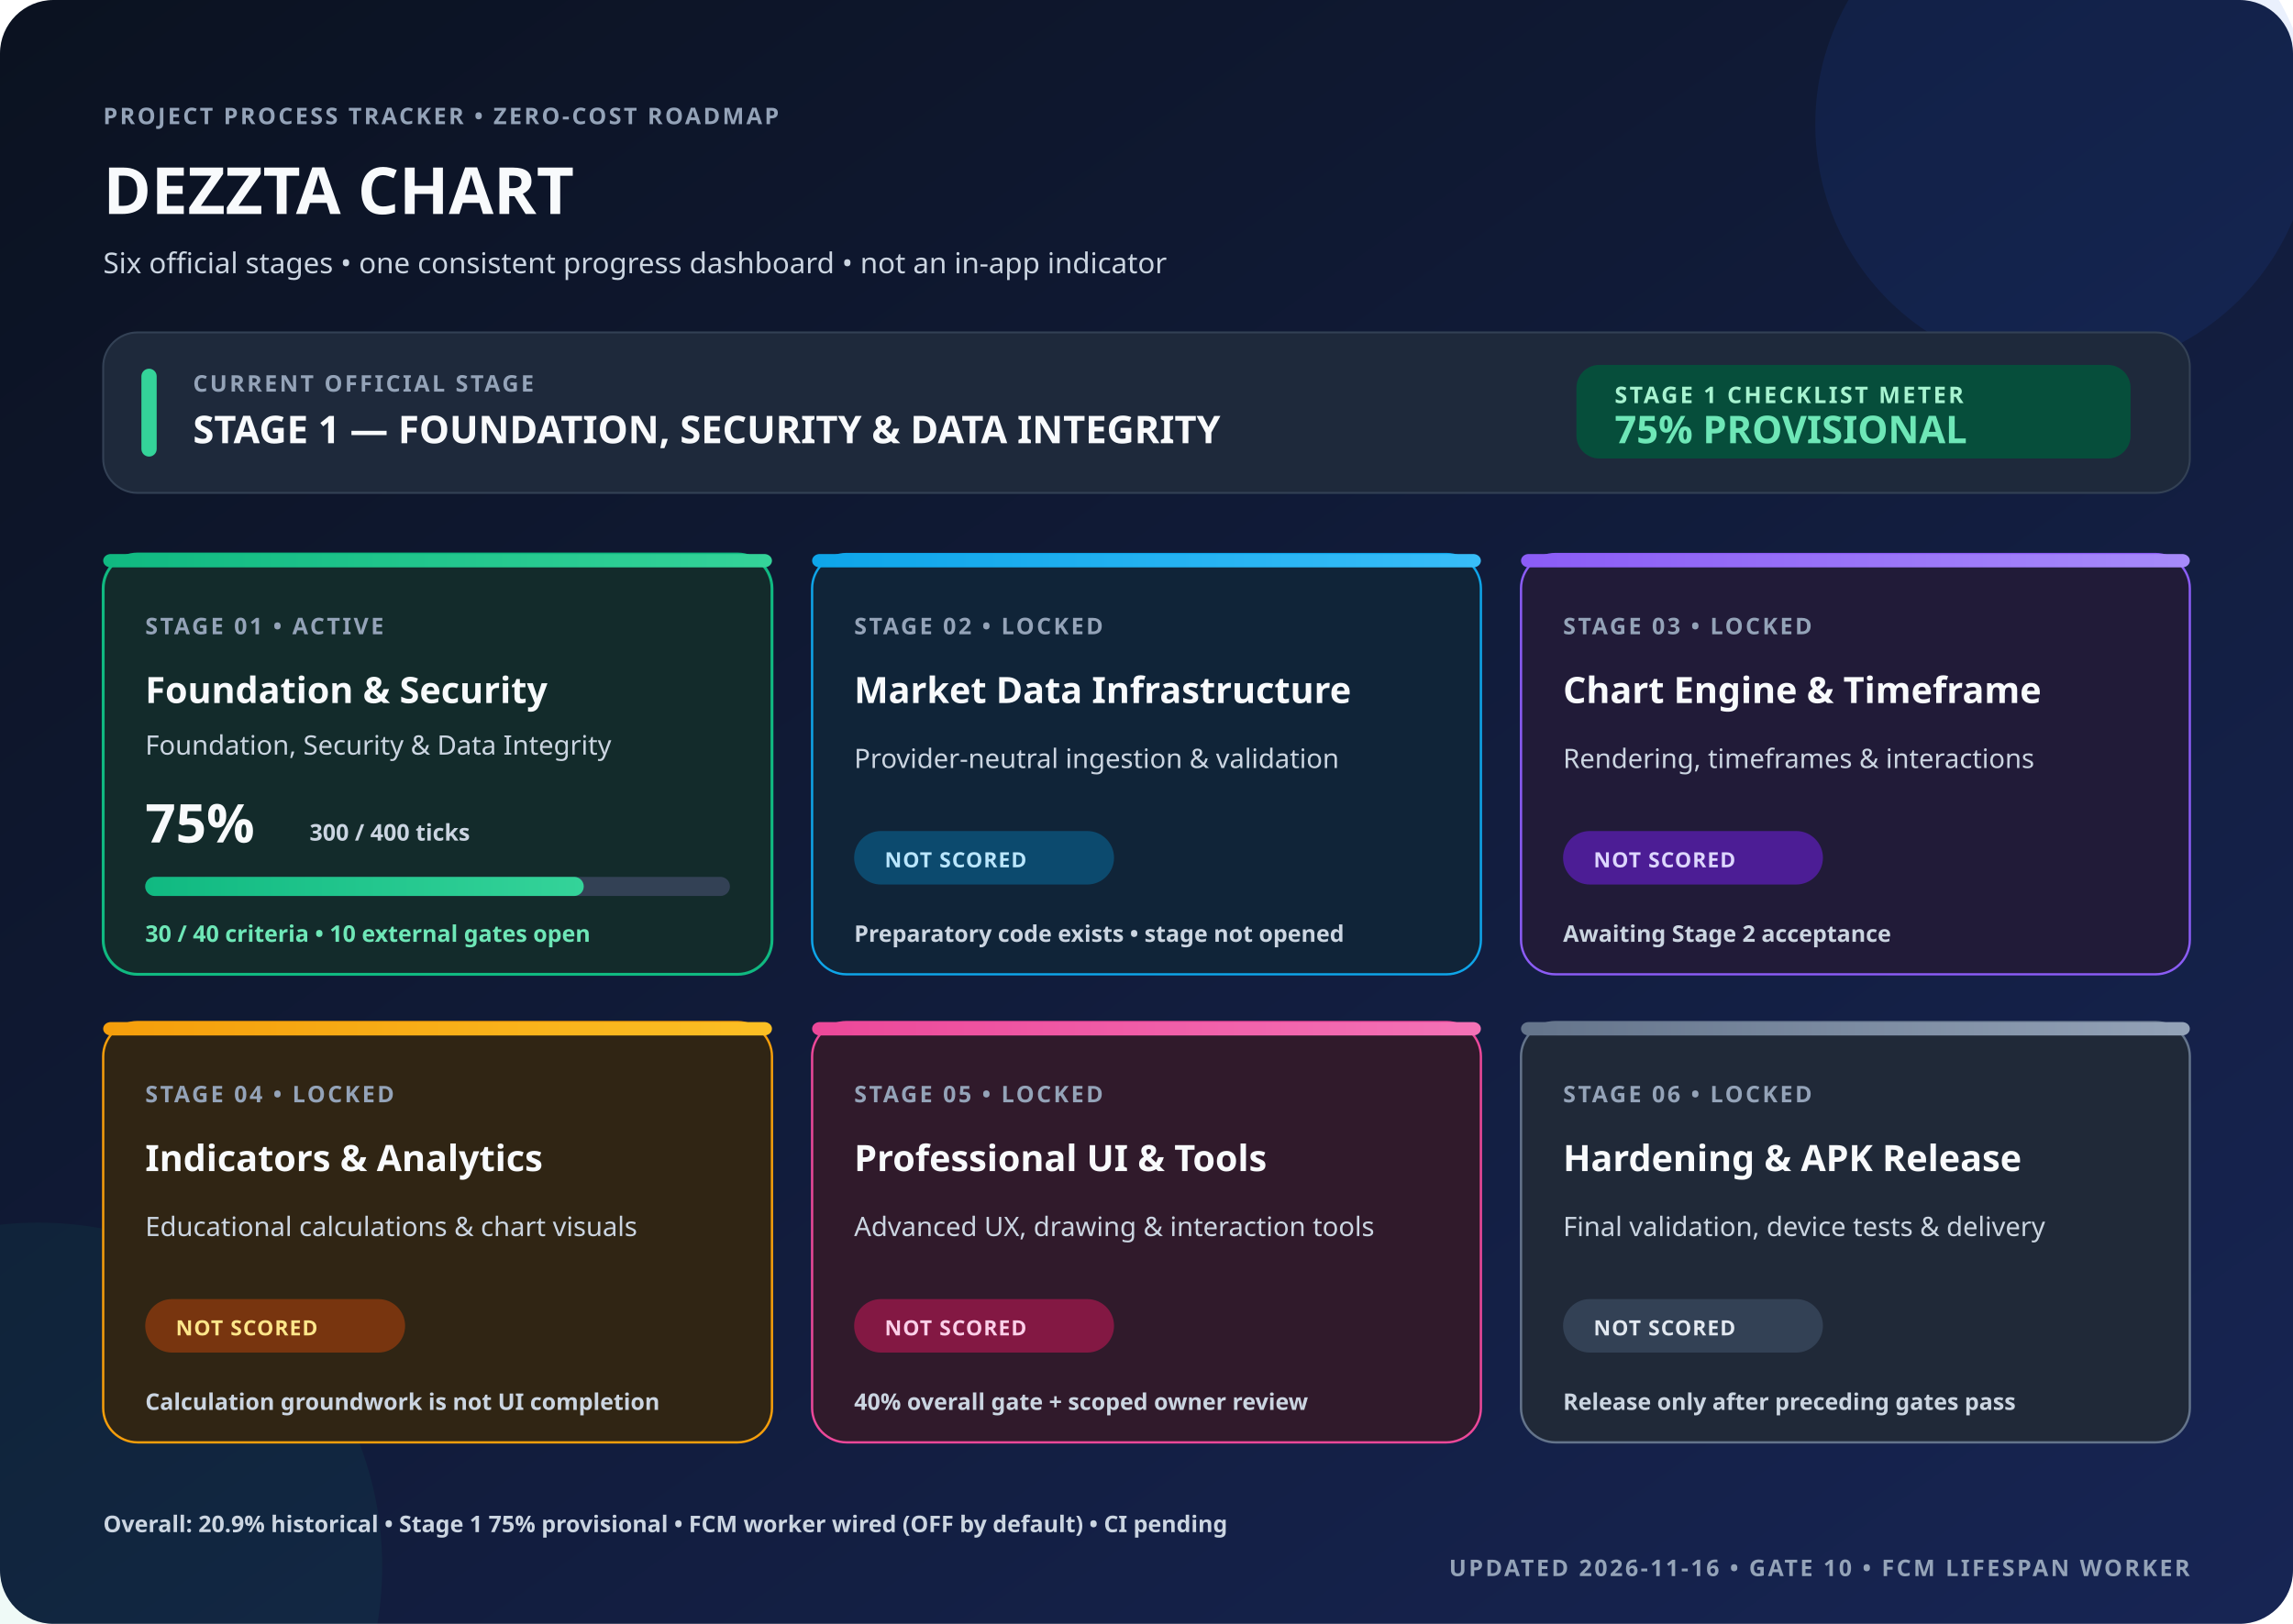
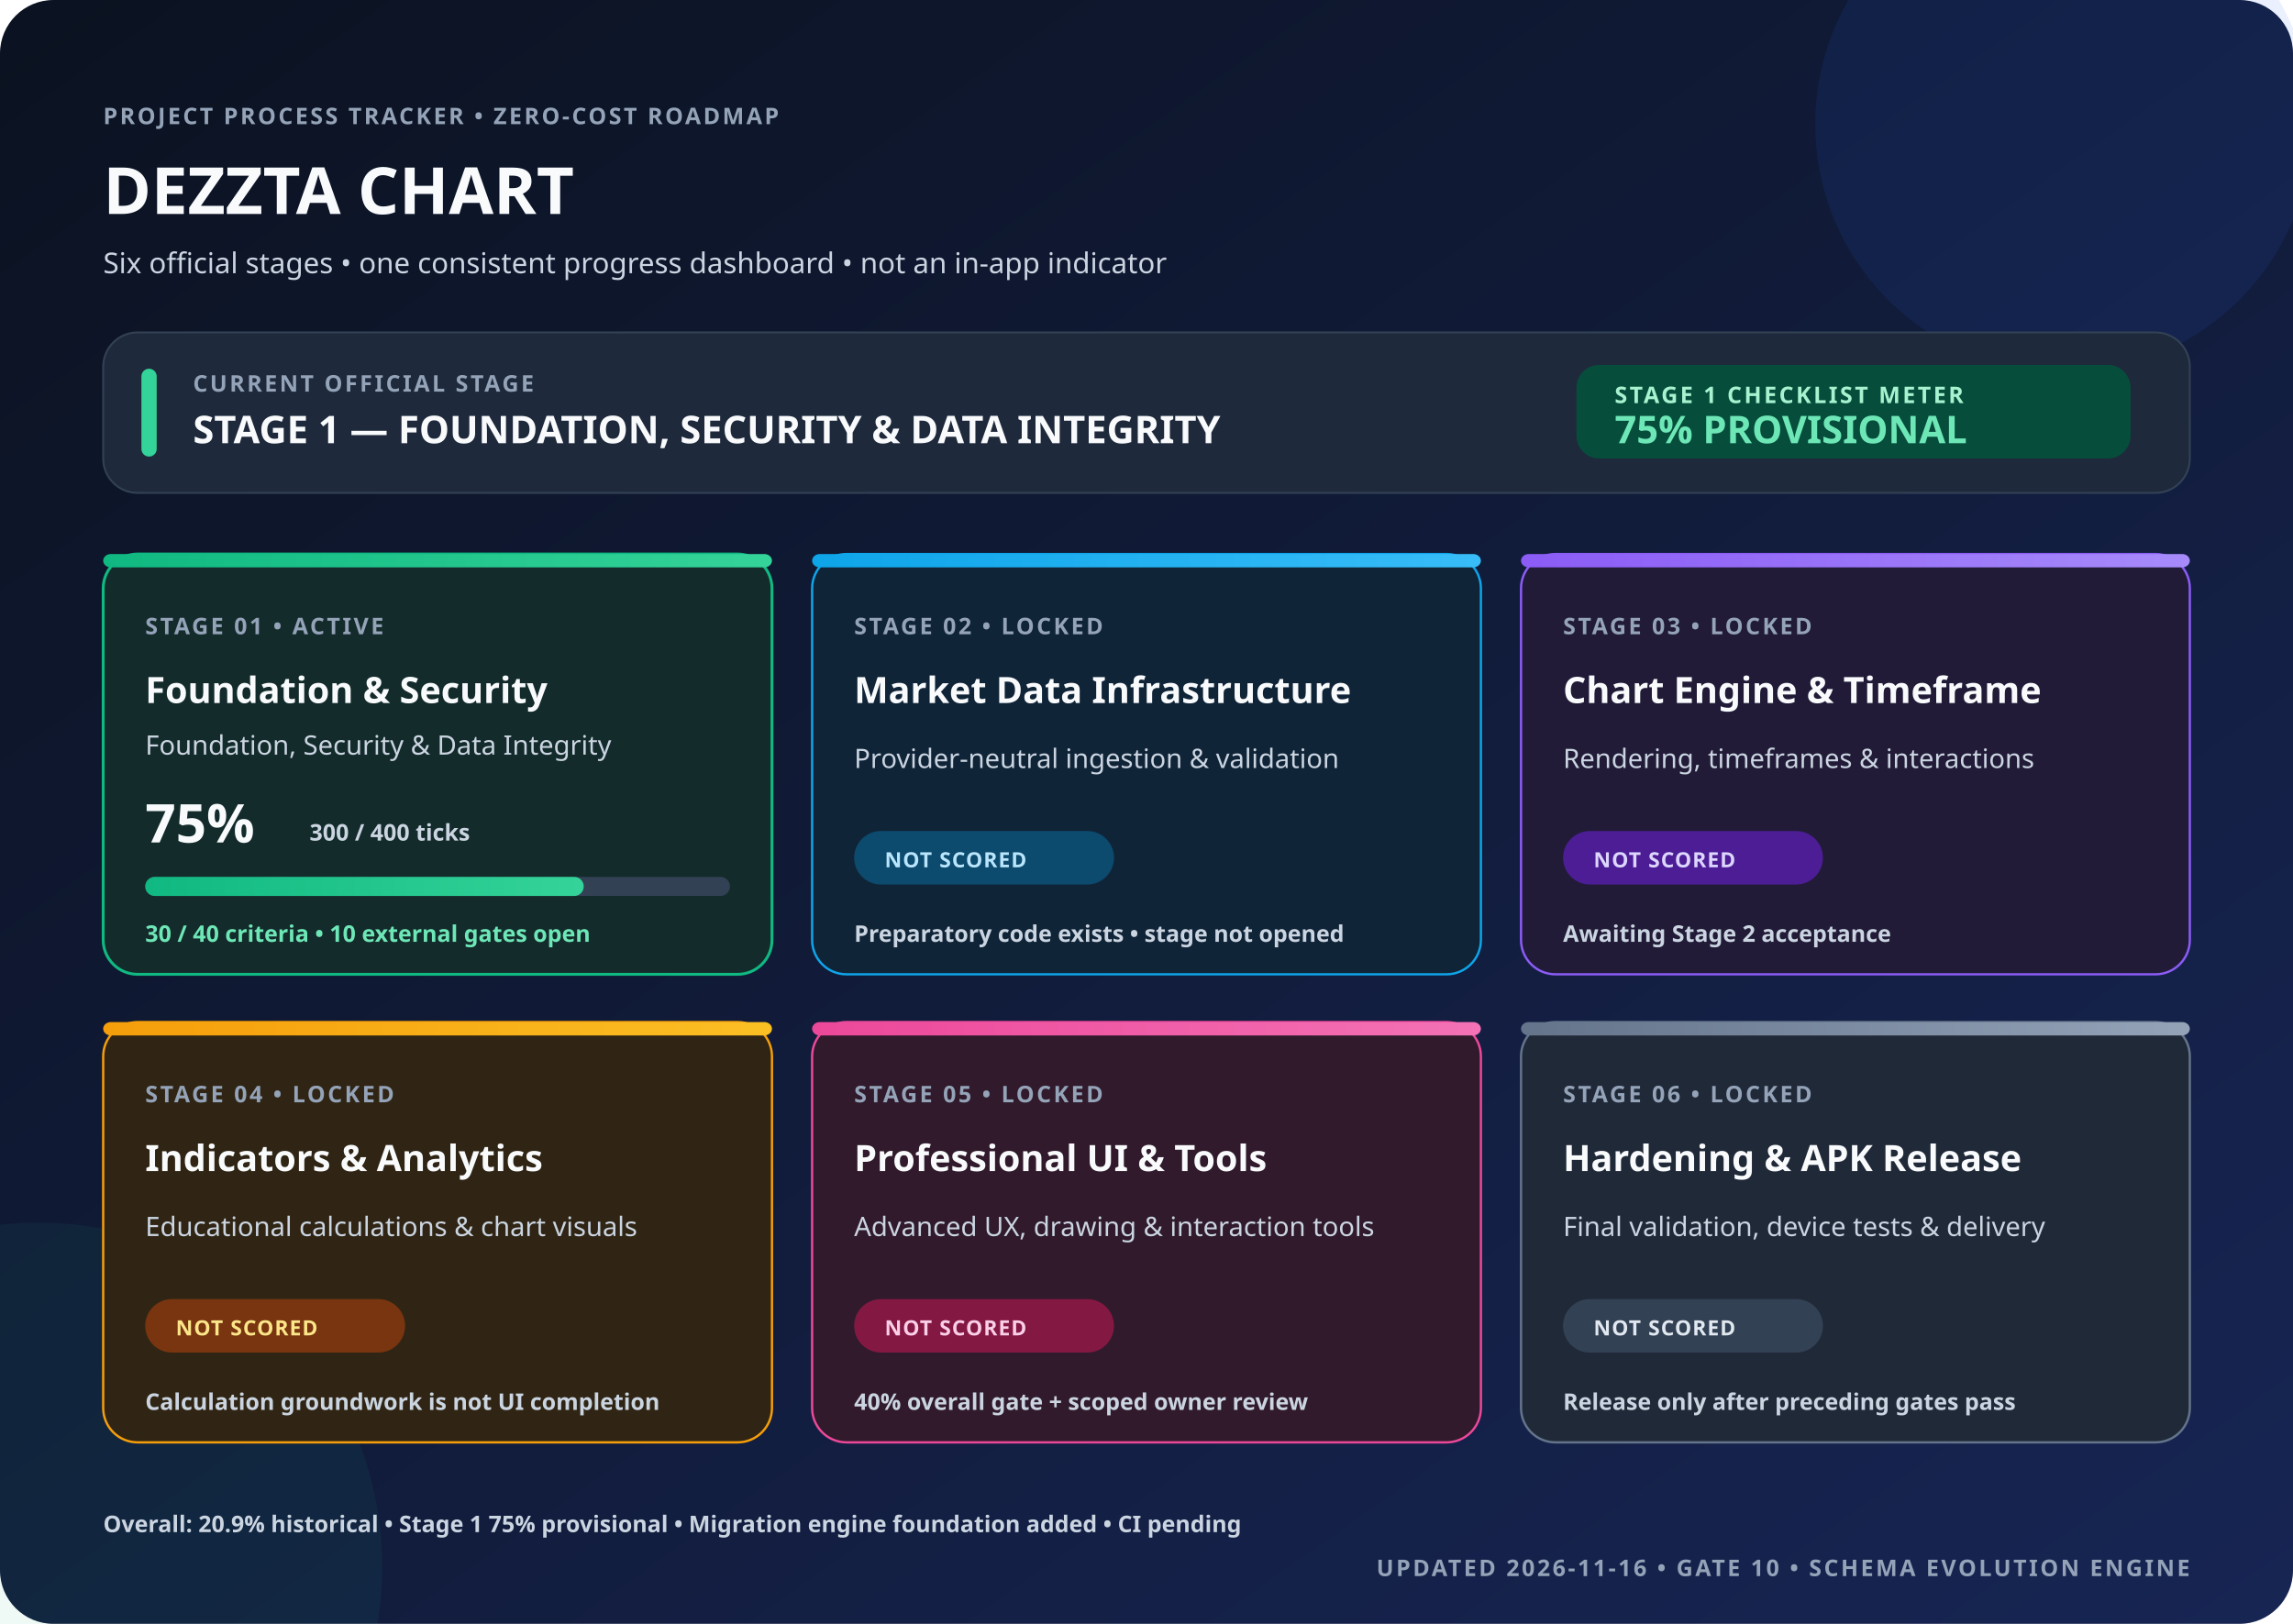
<svg xmlns="http://www.w3.org/2000/svg" width="1200" height="850" viewBox="0 0 1200 850" role="img" aria-labelledby="title desc">
  <defs>
    <linearGradient id="bg" x1="0" y1="0" x2="1" y2="1">
      <stop offset="0" stop-color="#0b1220" />
      <stop offset="1" stop-color="#172554" />
    </linearGradient>
    <linearGradient id="s1" x1="0" y1="0" x2="1" y2="0">
      <stop offset="0" stop-color="#10b981" />
      <stop offset="1" stop-color="#34d399" />
    </linearGradient>
    <linearGradient id="s2" x1="0" y1="0" x2="1" y2="0">
      <stop offset="0" stop-color="#0ea5e9" />
      <stop offset="1" stop-color="#38bdf8" />
    </linearGradient>
    <linearGradient id="s3" x1="0" y1="0" x2="1" y2="0">
      <stop offset="0" stop-color="#8b5cf6" />
      <stop offset="1" stop-color="#a78bfa" />
    </linearGradient>
    <linearGradient id="s4" x1="0" y1="0" x2="1" y2="0">
      <stop offset="0" stop-color="#f59e0b" />
      <stop offset="1" stop-color="#fbbf24" />
    </linearGradient>
    <linearGradient id="s5" x1="0" y1="0" x2="1" y2="0">
      <stop offset="0" stop-color="#ec4899" />
      <stop offset="1" stop-color="#f472b6" />
    </linearGradient>
    <linearGradient id="s6" x1="0" y1="0" x2="1" y2="0">
      <stop offset="0" stop-color="#64748b" />
      <stop offset="1" stop-color="#94a3b8" />
    </linearGradient>
    <style>
    .h{font:700 34px system-ui,sans-serif;fill:#f8fafc}.sub{font:500 15px system-ui,sans-serif;fill:#cbd5e1}
    .k{font:700 12px system-ui,sans-serif;letter-spacing:1.2px;fill:#94a3b8}
    .num{font:800 28px system-ui,sans-serif;fill:#f8fafc}.name{font:700 19px system-ui,sans-serif;fill:#f8fafc}
    .body{font:500 14px system-ui,sans-serif;fill:#cbd5e1}.small{font:600 12px system-ui,sans-serif;fill:#cbd5e1}
    .pill{font:700 11px system-ui,sans-serif;letter-spacing:.5px}
  </style>
  </defs>
  <rect width="1200" height="850" rx="28" fill="url(#bg)" />
  <circle cx="1080" cy="65" r="130" fill="#2563eb" opacity=".10" />
  <circle cx="20" cy="820" r="180" fill="#10b981" opacity=".07" />
  <text x="54" y="65" class="k">PROJECT PROCESS TRACKER • ZERO-COST ROADMAP</text>
  <text x="54" y="112" class="h">DEZZTA CHART</text>
  <text x="54" y="143" class="sub">Six official stages • one consistent progress dashboard • not an in-app indicator</text>
  <rect x="54" y="174" width="1092" height="84" rx="18" fill="#1e293b" stroke="#334155" />
  <rect x="74" y="193" width="8" height="46" rx="4" fill="#34d399" />
  <text x="101" y="205" class="k">CURRENT OFFICIAL STAGE</text>
  <text x="101" y="232" style="font:700 20px system-ui,sans-serif;fill:#f8fafc">STAGE 1 — FOUNDATION, SECURITY &amp; DATA INTEGRITY</text>
  <rect x="825" y="191" width="290" height="49" rx="12" fill="#064e3b" />
  <text x="845" y="211" class="k" style="fill:#a7f3d0">STAGE 1 CHECKLIST METER</text>
  <text x="845" y="232" style="font:800 20px system-ui,sans-serif;fill:#6ee7b7">75% PROVISIONAL</text>
  <g transform="translate(54 290)">
    <rect width="350" height="220" rx="18" fill="#132b2b" stroke="#10b981" stroke-width="1.5" />
    <rect width="350" height="7" rx="4" fill="url(#s1)" />
    <text x="22" y="42" class="k">STAGE 01 • ACTIVE</text>
    <text x="22" y="78" class="name">Foundation &amp; Security</text>
    <text x="22" y="105" class="body">Foundation, Security &amp; Data Integrity</text>
    <text x="22" y="151" class="num">75%</text>
    <text x="108" y="150" class="small">300 / 400 ticks</text>
    <rect x="22" y="169" width="306" height="10" rx="5" fill="#334155" />
    <rect x="22" y="169" width="229.5" height="10" rx="5" fill="url(#s1)" />
    <text x="22" y="203" class="small" style="fill:#6ee7b7">30 / 40 criteria • 10 external gates open</text>
  </g>
  <g transform="translate(425 290)">
    <rect width="350" height="220" rx="18" fill="#102438" stroke="#0ea5e9" stroke-width="1.2" />
    <rect width="350" height="7" rx="4" fill="url(#s2)" />
    <text x="22" y="42" class="k">STAGE 02 • LOCKED</text>
    <text x="22" y="78" class="name">Market Data Infrastructure</text>
    <text x="22" y="112" class="body">Provider-neutral ingestion &amp; validation</text>
    <rect x="22" y="145" width="136" height="28" rx="14" fill="#0c4a6e" />
    <text x="38" y="164" class="pill" fill="#bae6fd">NOT SCORED</text>
    <text x="22" y="203" class="small">Preparatory code exists • stage not opened</text>
  </g>
  <g transform="translate(796 290)">
    <rect width="350" height="220" rx="18" fill="#211b38" stroke="#8b5cf6" stroke-width="1.2" />
    <rect width="350" height="7" rx="4" fill="url(#s3)" />
    <text x="22" y="42" class="k">STAGE 03 • LOCKED</text>
    <text x="22" y="78" class="name">Chart Engine &amp; Timeframe</text>
    <text x="22" y="112" class="body">Rendering, timeframes &amp; interactions</text>
    <rect x="22" y="145" width="136" height="28" rx="14" fill="#4c1d95" />
    <text x="38" y="164" class="pill" fill="#ddd6fe">NOT SCORED</text>
    <text x="22" y="203" class="small">Awaiting Stage 2 acceptance</text>
  </g>
  <g transform="translate(54 535)">
    <rect width="350" height="220" rx="18" fill="#302514" stroke="#f59e0b" stroke-width="1.2" />
    <rect width="350" height="7" rx="4" fill="url(#s4)" />
    <text x="22" y="42" class="k">STAGE 04 • LOCKED</text>
    <text x="22" y="78" class="name">Indicators &amp; Analytics</text>
    <text x="22" y="112" class="body">Educational calculations &amp; chart visuals</text>
    <rect x="22" y="145" width="136" height="28" rx="14" fill="#78350f" />
    <text x="38" y="164" class="pill" fill="#fde68a">NOT SCORED</text>
    <text x="22" y="203" class="small">Calculation groundwork is not UI completion</text>
  </g>
  <g transform="translate(425 535)">
    <rect width="350" height="220" rx="18" fill="#301a2b" stroke="#ec4899" stroke-width="1.2" />
    <rect width="350" height="7" rx="4" fill="url(#s5)" />
    <text x="22" y="42" class="k">STAGE 05 • LOCKED</text>
    <text x="22" y="78" class="name">Professional UI &amp; Tools</text>
    <text x="22" y="112" class="body">Advanced UX, drawing &amp; interaction tools</text>
    <rect x="22" y="145" width="136" height="28" rx="14" fill="#831843" />
    <text x="38" y="164" class="pill" fill="#fbcfe8">NOT SCORED</text>
    <text x="22" y="203" class="small">40% overall gate + scoped owner review</text>
  </g>
  <g transform="translate(796 535)">
    <rect width="350" height="220" rx="18" fill="#202938" stroke="#64748b" stroke-width="1.2" />
    <rect width="350" height="7" rx="4" fill="url(#s6)" />
    <text x="22" y="42" class="k">STAGE 06 • LOCKED</text>
    <text x="22" y="78" class="name">Hardening &amp; APK Release</text>
    <text x="22" y="112" class="body">Final validation, device tests &amp; delivery</text>
    <rect x="22" y="145" width="136" height="28" rx="14" fill="#334155" />
    <text x="38" y="164" class="pill" fill="#e2e8f0">NOT SCORED</text>
    <text x="22" y="203" class="small">Release only after preceding gates pass</text>
  </g>
-   <text x="54" y="802" class="small">Overall: 20.9% historical • Stage 1 75% provisional • FCM worker wired (OFF by default) • CI pending</text>
-   <text x="1146" y="825" text-anchor="end" class="k">UPDATED 2026-11-16 • GATE 10 • FCM LIFESPAN WORKER</text>
+   <text x="54" y="802" class="small">Overall: 20.9% historical • Stage 1 75% provisional • Migration engine foundation added • CI pending</text>
+   <text x="1146" y="825" text-anchor="end" class="k">UPDATED 2026-11-16 • GATE 10 • SCHEMA EVOLUTION ENGINE</text>
</svg>
